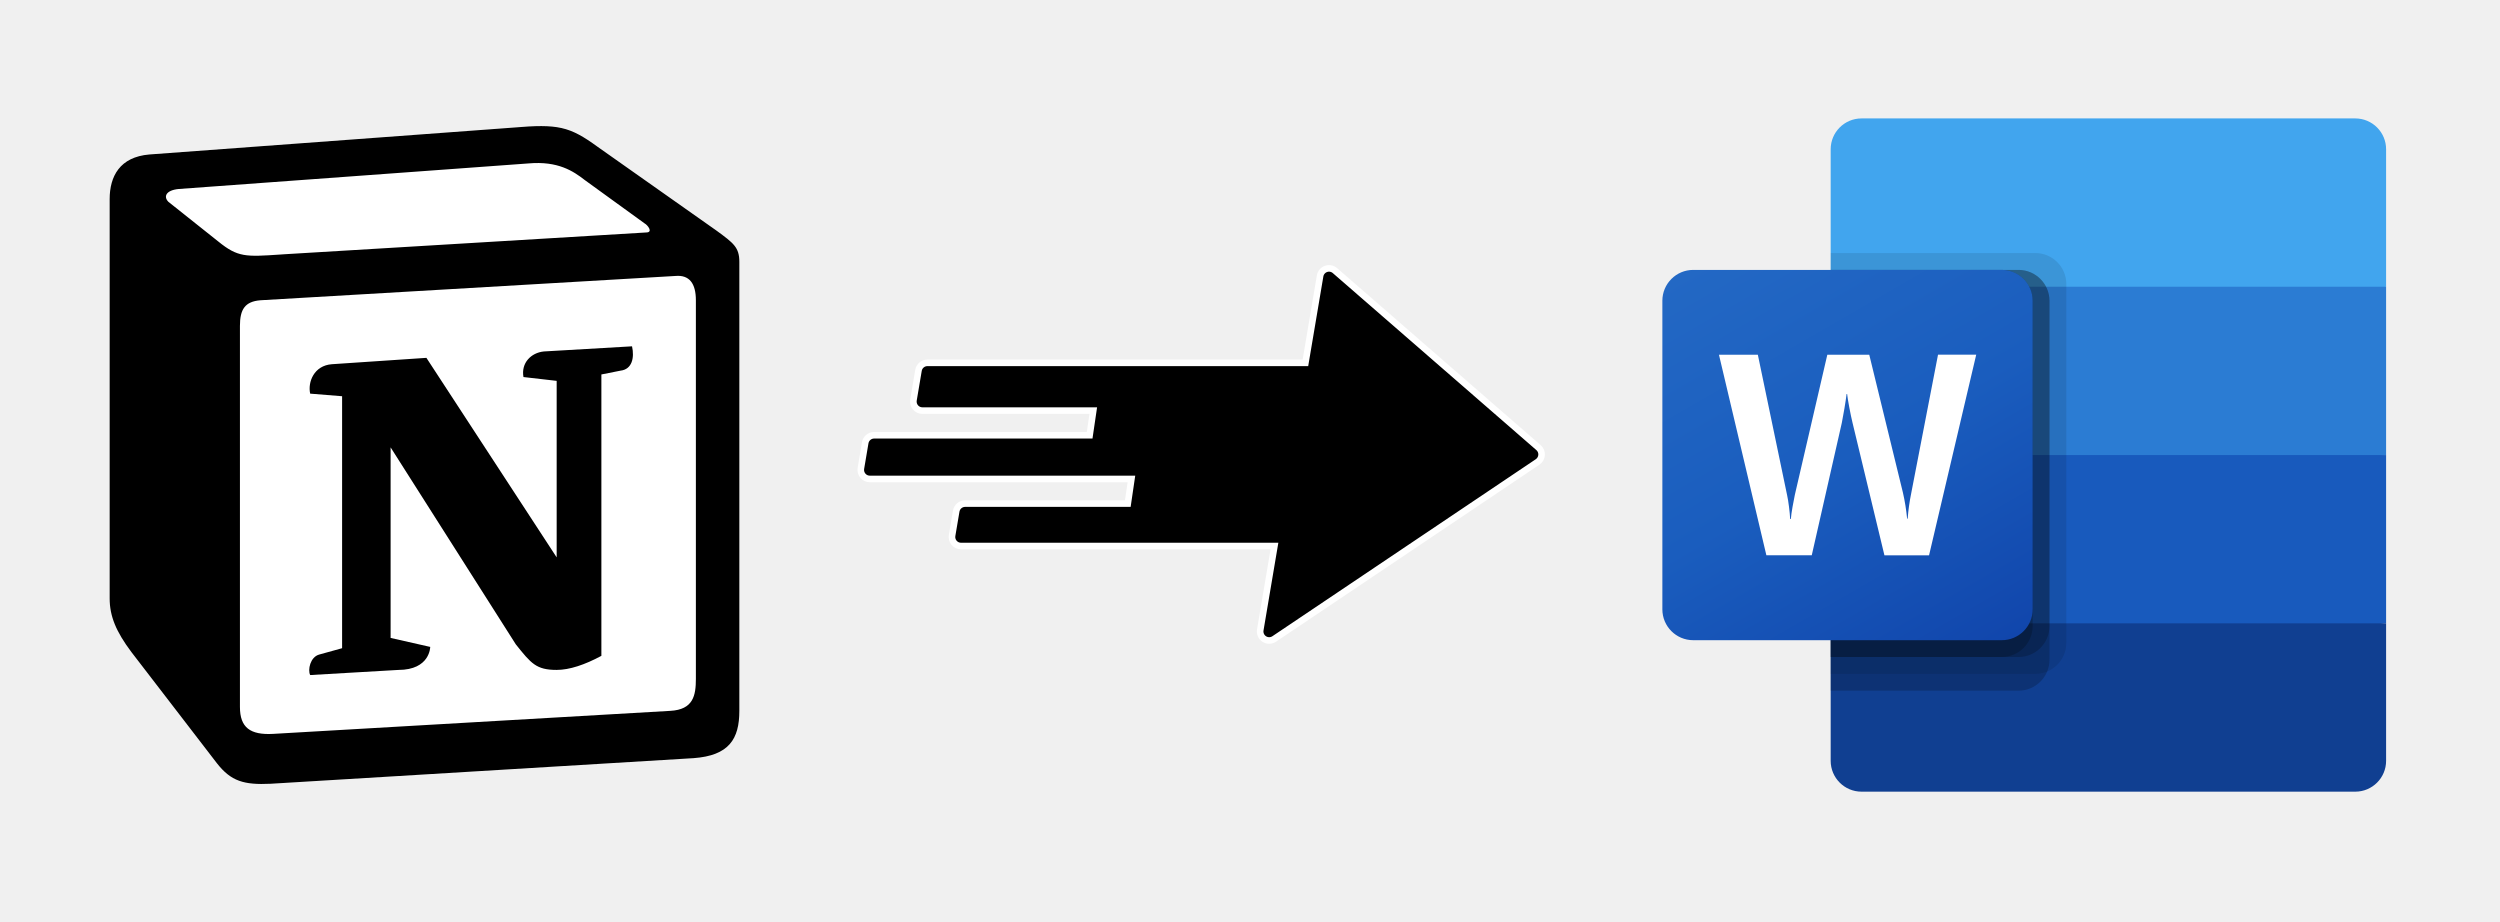
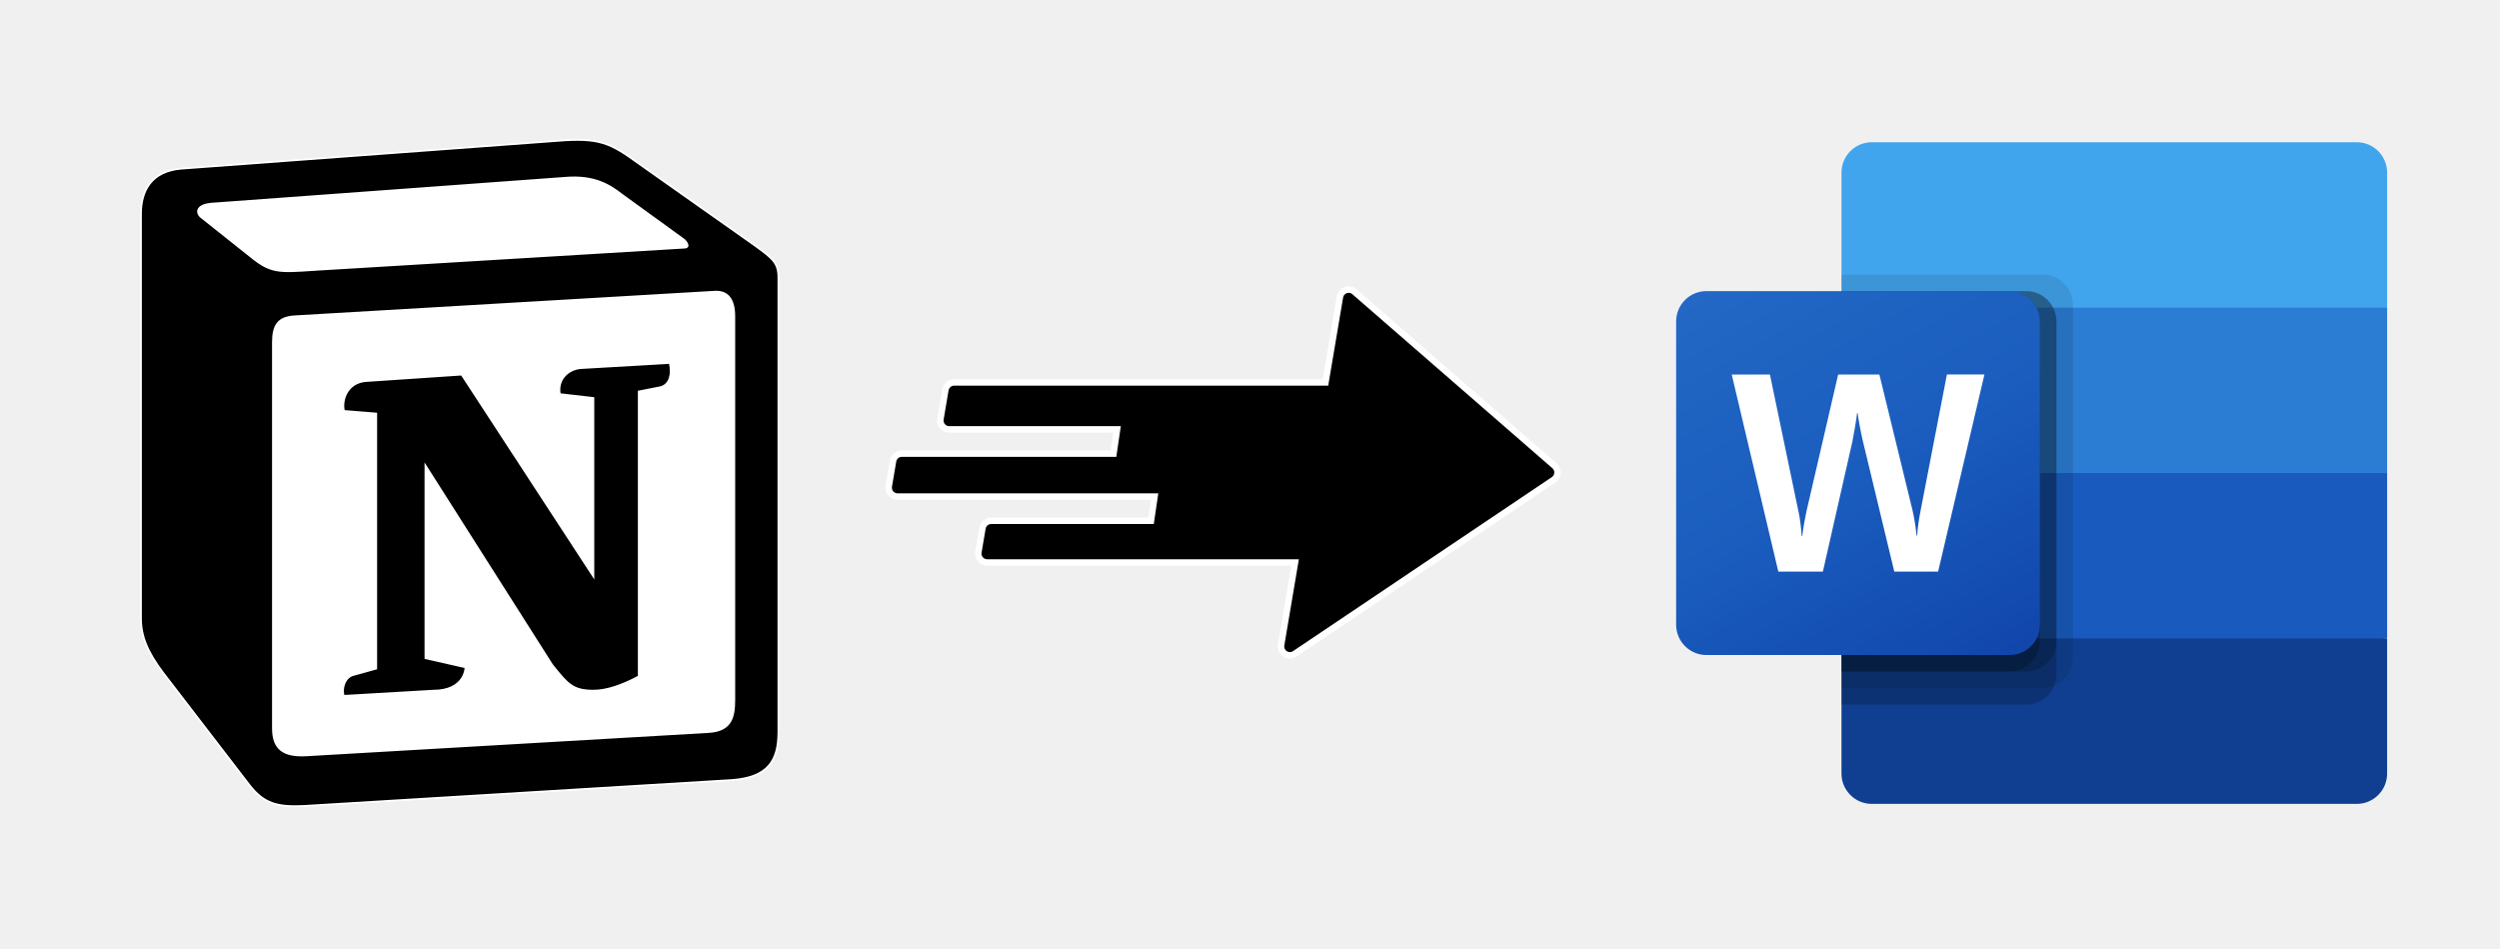
- <svg xmlns="http://www.w3.org/2000/svg" version="1.1" width="570px" height="210px" viewBox="-0.5 -0.5 570 210">
+ <svg xmlns="http://www.w3.org/2000/svg" version="1.1" width="580px" height="220px" viewBox="-0.5 -0.5 580 220">
  <defs />
  <g>
-     <svg fill="none" viewBox="0 0 100 100" height="150" width="150" x="24.5" y="28.25">
-       <path fill="#fff" d="M6.017 4.313l55.333 -4.087c6.797 -0.583 8.543 -0.19 12.817 2.917l17.663 12.443c2.913 2.14 3.883 2.723 3.883 5.053v68.243c0 4.277 -1.553 6.807 -6.99 7.193L24.467 99.967c-4.08 0.193 -6.023 -0.39 -8.16 -3.113L3.3 79.94c-2.333 -3.113 -3.3 -5.443 -3.3 -8.167V11.113c0 -3.497 1.553 -6.413 6.017 -6.8z" />
-       <path fill="#000" d="M61.35 0.227l-55.333 4.087C1.553 4.7 0 7.617 0 11.113v60.66c0 2.723 0.967 5.053 3.3 8.167l13.007 16.913c2.137 2.723 4.08 3.307 8.16 3.113l64.257 -3.89c5.433 -0.387 6.99 -2.917 6.99 -7.193V20.64c0 -2.21 -0.873 -2.847 -3.443 -4.733L74.167 3.143c-4.273 -3.107 -6.02 -3.5 -12.817 -2.917zM25.92 19.523c-5.247 0.353 -6.437 0.433 -9.417 -1.99L8.927 11.507c-0.77 -0.78 -0.383 -1.753 1.557 -1.947l53.193 -3.887c4.467 -0.39 6.793 1.167 8.54 2.527l9.123 6.61c0.39 0.197 1.36 1.36 0.193 1.36l-54.933 3.307 -0.68 0.047zM19.803 88.3V30.367c0 -2.53 0.777 -3.697 3.103 -3.893L86 22.78c2.14 -0.193 3.107 1.167 3.107 3.693v57.547c0 2.53 -0.39 4.67 -3.883 4.863l-60.377 3.5c-3.493 0.193 -5.043 -0.97 -5.043 -4.083zm59.6 -54.827c0.387 1.75 0 3.5 -1.75 3.7l-2.91 0.577v42.773c-2.527 1.36 -4.853 2.137 -6.797 2.137 -3.107 0 -3.883 -0.973 -6.21 -3.887l-19.03 -29.94v28.967l6.02 1.363s0 3.5 -4.857 3.5l-13.39 0.777c-0.39 -0.78 0 -2.723 1.357 -3.11l3.497 -0.97v-38.3L30.48 40.667c-0.39 -1.75 0.58 -4.277 3.3 -4.473l14.367 -0.967 19.8 30.327v-26.83l-5.047 -0.58c-0.39 -2.143 1.163 -3.7 3.103 -3.89l13.4 -0.78z" clip-rule="evenodd" fill-rule="evenodd" />
-     </svg>
-     <svg xml:space="preserve" viewBox="0 0 1881.25 1750" y="26.5" x="378.5" id="Livello_1" version="1.1" width="165.05" height="153.5">
+     <svg xml:space="preserve" viewBox="0 0 1881.25 1750" y="32.5" x="388.5" id="Livello_1" version="1.1" width="165.05" height="153.5">
      <path d="M1801.056,0H517.694C473.404,0,437.5,35.904,437.5,80.194c0,0,0,0,0,0V437.5l743.75,218.75l700-218.75  V80.194C1881.25,35.904,1845.346,0,1801.056,0L1801.056,0z" fill="#41A5EE" />
      <path d="M1881.25,437.5H437.5V875l743.75,131.25l700-131.25V437.5z" fill="#2B7CD3" />
      <path d="M437.5,875v437.5l700,87.5l743.75-87.5V875H437.5z" fill="#185ABD" />
      <path d="M517.694,1750h1283.363c44.29,0,80.194-35.904,80.194-80.194l0,0V1312.5H437.5v357.306  C437.5,1714.096,473.404,1750,517.694,1750L517.694,1750z" fill="#103F91" />
      <path d="M969.806,350H437.5v1093.75h532.306c44.23-0.144,80.05-35.964,80.194-80.194  V430.194C1049.856,385.964,1014.036,350.144,969.806,350z" opacity="0.1" />
      <path d="M926.056,393.75H437.5V1487.5h488.556c44.23-0.144,80.05-35.964,80.194-80.194  V473.944C1006.106,429.714,970.286,393.894,926.056,393.75z" opacity="0.2" />
      <path d="M926.056,393.75H437.5V1400h488.556c44.23-0.144,80.05-35.964,80.194-80.194  V473.944C1006.106,429.714,970.286,393.894,926.056,393.75z" opacity="0.2" />
      <path d="M882.306,393.75H437.5V1400h444.806c44.23-0.144,80.05-35.964,80.194-80.194  V473.944C962.356,429.714,926.536,393.894,882.306,393.75z" opacity="0.2" />
      <linearGradient gradientTransform="matrix(1 0 0 -1 0 1752)" y2="333.088" x2="795.294" y1="1420.912" x1="167.206" gradientUnits="userSpaceOnUse" id="SVGID_1_">
        <stop style="stop-color:#2368C4" offset="0" />
        <stop style="stop-color:#1A5DBE" offset="0.5" />
        <stop style="stop-color:#1146AC" offset="1" />
      </linearGradient>
      <path d="M80.194,393.75h802.112c44.29,0,80.194,35.904,80.194,80.194v802.113  c0,44.29-35.904,80.194-80.194,80.194H80.194c-44.29,0-80.194-35.904-80.194-80.194V473.944C0,429.654,35.904,393.75,80.194,393.75z" fill="url(#SVGID_1_)" />
      <path d="M329.088,1008.788c1.575,12.381,2.625,23.144,3.106,32.375h1.837c0.7-8.75,2.158-19.294,4.375-31.631  c2.217-12.338,4.215-22.765,5.994-31.281l84.35-363.913h109.069l87.5,358.444c5.084,22.288,8.723,44.881,10.894,67.637h1.444  c1.631-22.047,4.671-43.966,9.1-65.625l69.781-360.631h99.269l-122.588,521.5H577.238L494.113,790.3  c-2.406-9.931-5.162-22.925-8.181-38.894c-3.019-15.969-4.9-27.65-5.644-35h-1.444c-0.962,8.487-2.844,21.088-5.644,37.8  c-2.8,16.713-5.046,29.079-6.738,37.1l-78.138,344.269h-117.95L147.131,614.337h101.062l75.994,364.656  C325.894,986.475,327.513,996.45,329.088,1008.788z" fill="#FFFFFF" />
    </svg>
-     <svg xml:space="preserve" style="stroke-width:4; stroke:rgb(255, 255, 255);" viewBox="-5 -5 425 425" height="159.25" width="159.25" id="Capa_1" version="1.1" fill="#000000" x="193.88" y="23.62">
+     <svg xml:space="preserve" style="stroke-width:4; stroke:rgb(255, 255, 255);" viewBox="-5 -5 425 425" height="159.25" width="159.25" id="Capa_1" version="1.1" fill="#000000" x="203.88" y="29.62">
      <g>
        <path d="M412.398,202.993L288.535,95.289c-1.502-1.305-3.591-1.699-5.463-1.027c-1.873,0.67-3.237,2.3-3.568,4.261l-8.938,52.887   H40.554c-2.684,0-4.976,1.938-5.423,4.583l-3.054,18.067c-0.27,1.597,0.177,3.23,1.223,4.467c1.045,1.237,2.581,1.95,4.2,1.95   h103.982l-2.208,15H8.134c-2.684,0-4.976,1.938-5.423,4.583l-2.634,15.584c-0.27,1.597,0.177,3.229,1.223,4.467   c1.045,1.236,2.581,1.949,4.2,1.949h159.196l-2.206,15H63.505c-2.684,0-4.976,1.938-5.423,4.583l-2.505,14.817   c-0.271,1.597,0.177,3.229,1.222,4.467c1.046,1.237,2.582,1.95,4.201,1.95h190.721l-8.628,51.053   c-0.366,2.168,0.593,4.346,2.439,5.538c0.908,0.586,1.945,0.879,2.982,0.879c1.07,0,2.141-0.312,3.067-0.935l160.272-107.704   c1.421-0.955,2.316-2.518,2.422-4.225C414.385,205.776,413.689,204.116,412.398,202.993z" />
      </g>
    </svg>
+     <svg fill="none" style="stroke-width:0.25; stroke:rgb(254, 254, 254);" viewBox="-5 -5 110 110" height="170" width="170" x="24.5" y="24.25">
+       <path fill="#fff" d="M6.017 4.313l55.333 -4.087c6.797 -0.583 8.543 -0.19 12.817 2.917l17.663 12.443c2.913 2.14 3.883 2.723 3.883 5.053v68.243c0 4.277 -1.553 6.807 -6.99 7.193L24.467 99.967c-4.08 0.193 -6.023 -0.39 -8.16 -3.113L3.3 79.94c-2.333 -3.113 -3.3 -5.443 -3.3 -8.167V11.113c0 -3.497 1.553 -6.413 6.017 -6.8z" />
+       <path fill="#000" d="M61.35 0.227l-55.333 4.087C1.553 4.7 0 7.617 0 11.113v60.66c0 2.723 0.967 5.053 3.3 8.167l13.007 16.913c2.137 2.723 4.08 3.307 8.16 3.113l64.257 -3.89c5.433 -0.387 6.99 -2.917 6.99 -7.193V20.64c0 -2.21 -0.873 -2.847 -3.443 -4.733L74.167 3.143c-4.273 -3.107 -6.02 -3.5 -12.817 -2.917zM25.92 19.523c-5.247 0.353 -6.437 0.433 -9.417 -1.99L8.927 11.507c-0.77 -0.78 -0.383 -1.753 1.557 -1.947l53.193 -3.887c4.467 -0.39 6.793 1.167 8.54 2.527l9.123 6.61c0.39 0.197 1.36 1.36 0.193 1.36l-54.933 3.307 -0.68 0.047zM19.803 88.3V30.367c0 -2.53 0.777 -3.697 3.103 -3.893L86 22.78c2.14 -0.193 3.107 1.167 3.107 3.693v57.547c0 2.53 -0.39 4.67 -3.883 4.863l-60.377 3.5c-3.493 0.193 -5.043 -0.97 -5.043 -4.083zm59.6 -54.827c0.387 1.75 0 3.5 -1.75 3.7l-2.91 0.577v42.773c-2.527 1.36 -4.853 2.137 -6.797 2.137 -3.107 0 -3.883 -0.973 -6.21 -3.887l-19.03 -29.94v28.967l6.02 1.363s0 3.5 -4.857 3.5l-13.39 0.777c-0.39 -0.78 0 -2.723 1.357 -3.11l3.497 -0.97v-38.3L30.48 40.667c-0.39 -1.75 0.58 -4.277 3.3 -4.473l14.367 -0.967 19.8 30.327v-26.83l-5.047 -0.58c-0.39 -2.143 1.163 -3.7 3.103 -3.89l13.4 -0.78z" clip-rule="evenodd" fill-rule="evenodd" />
+     </svg>
  </g>
</svg>
